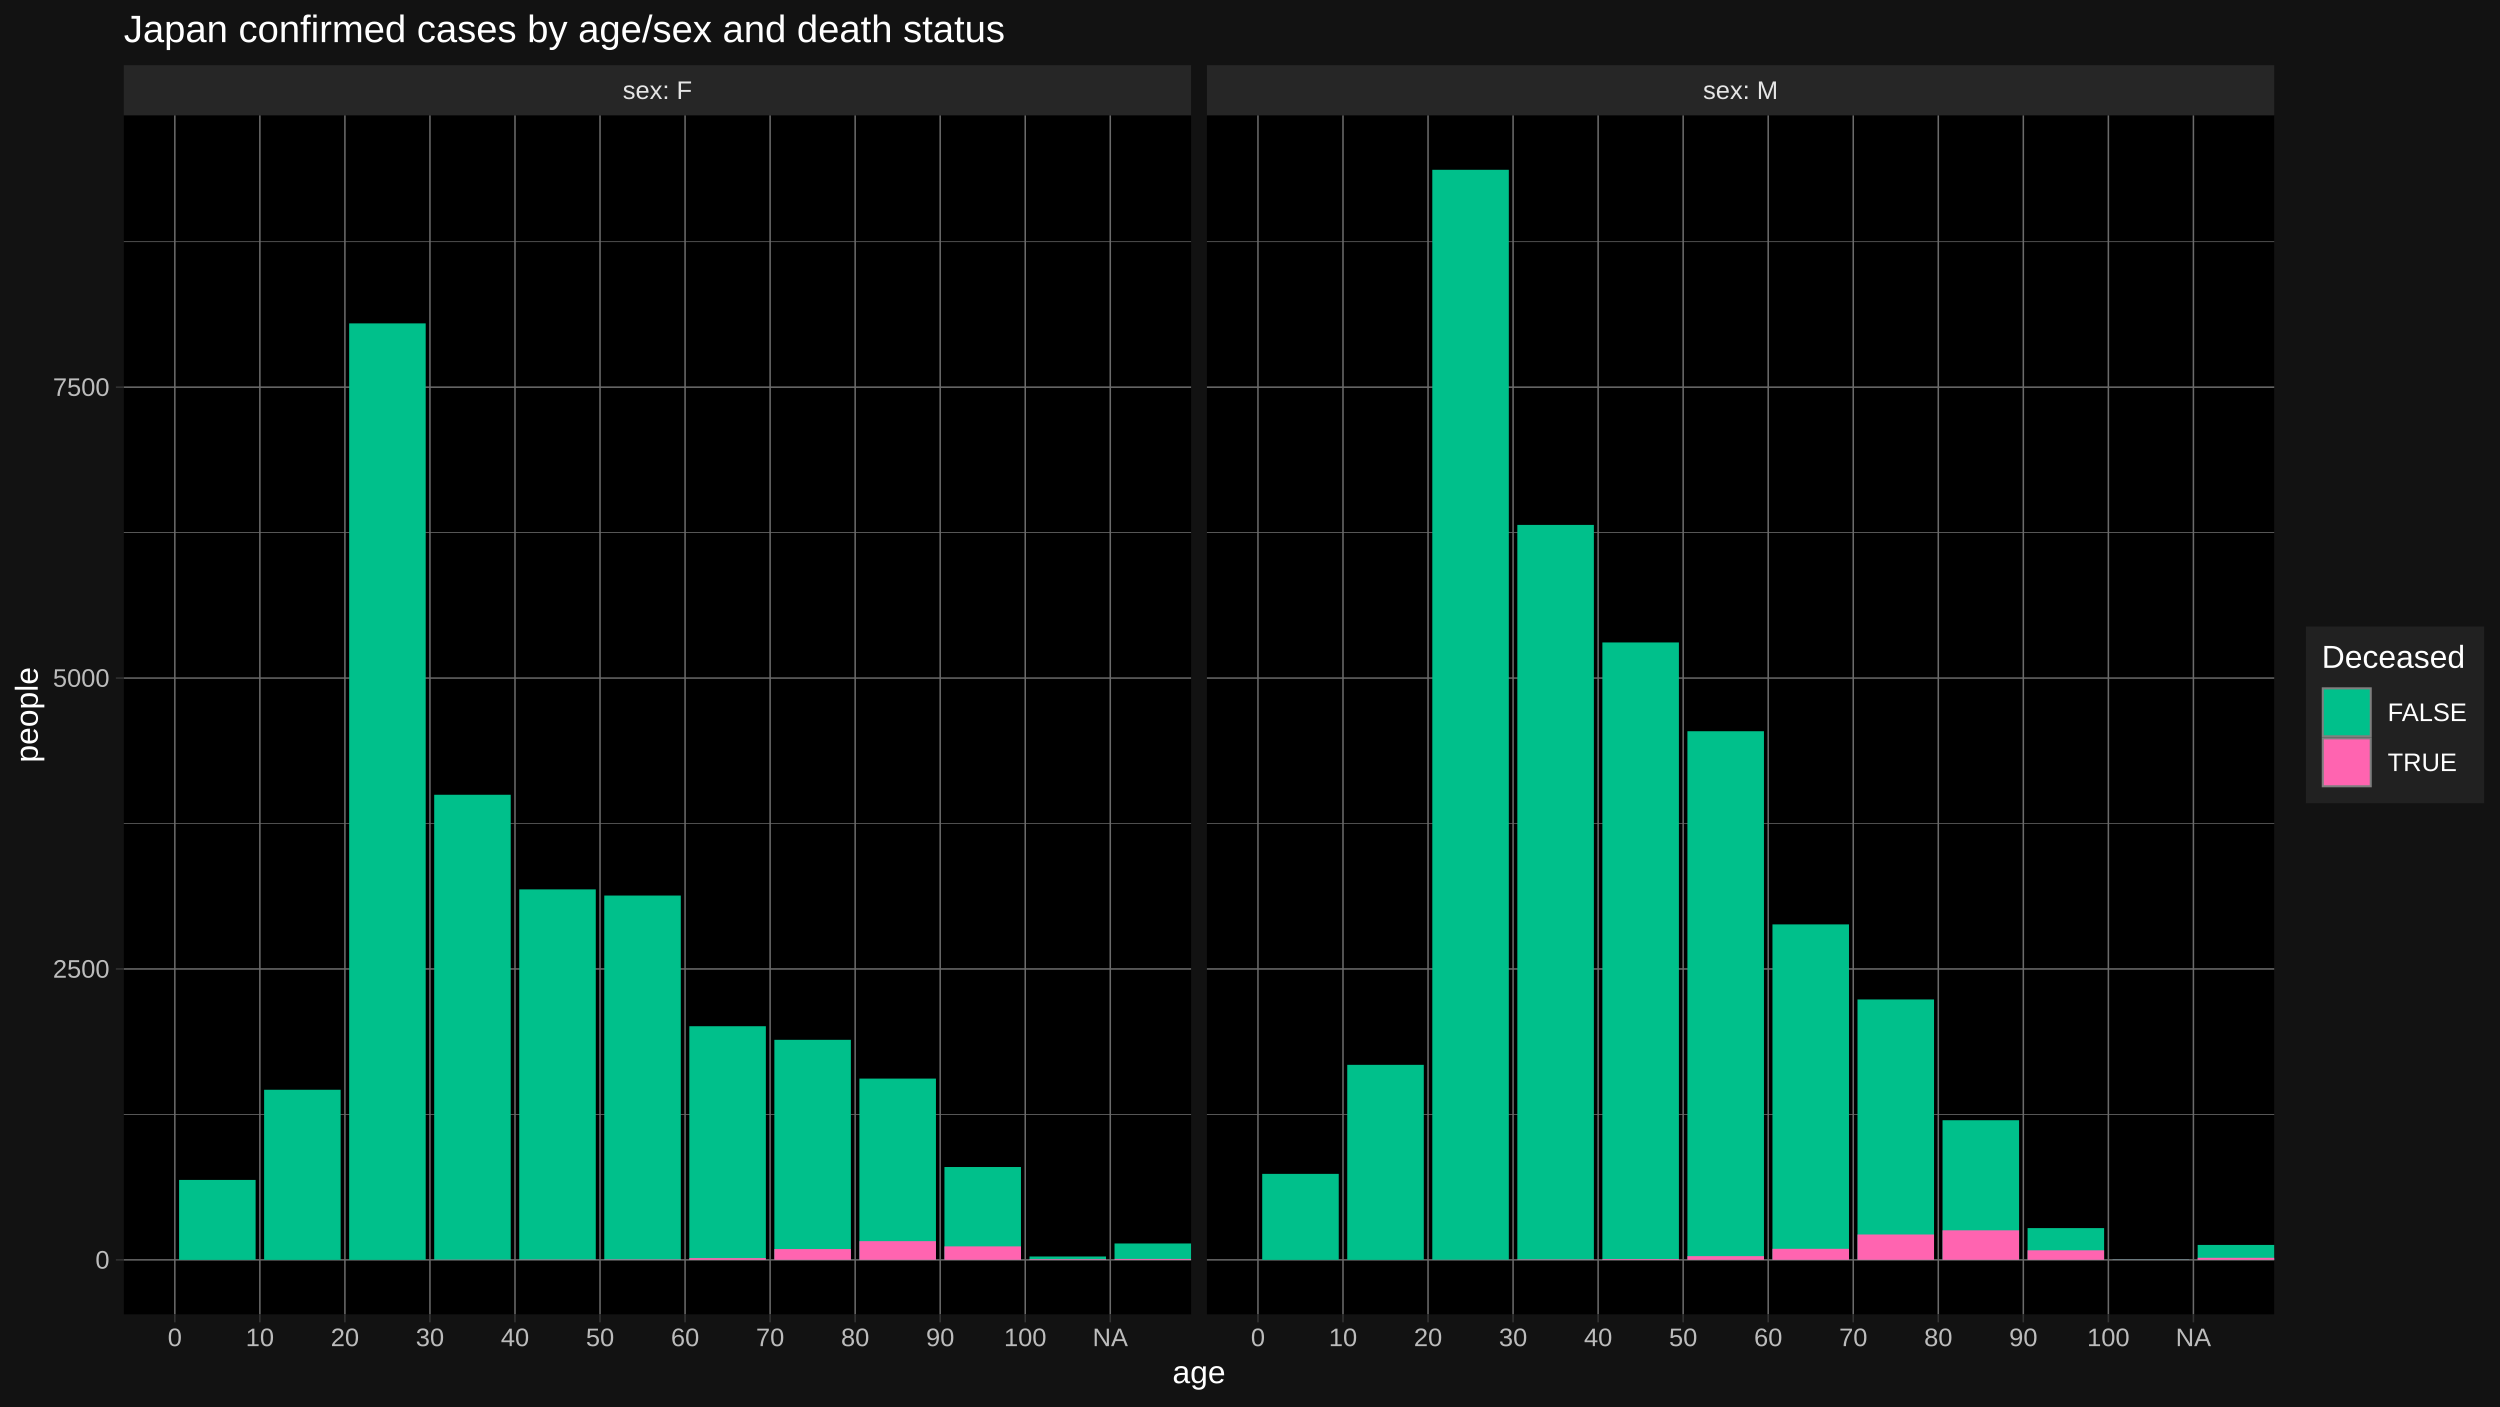
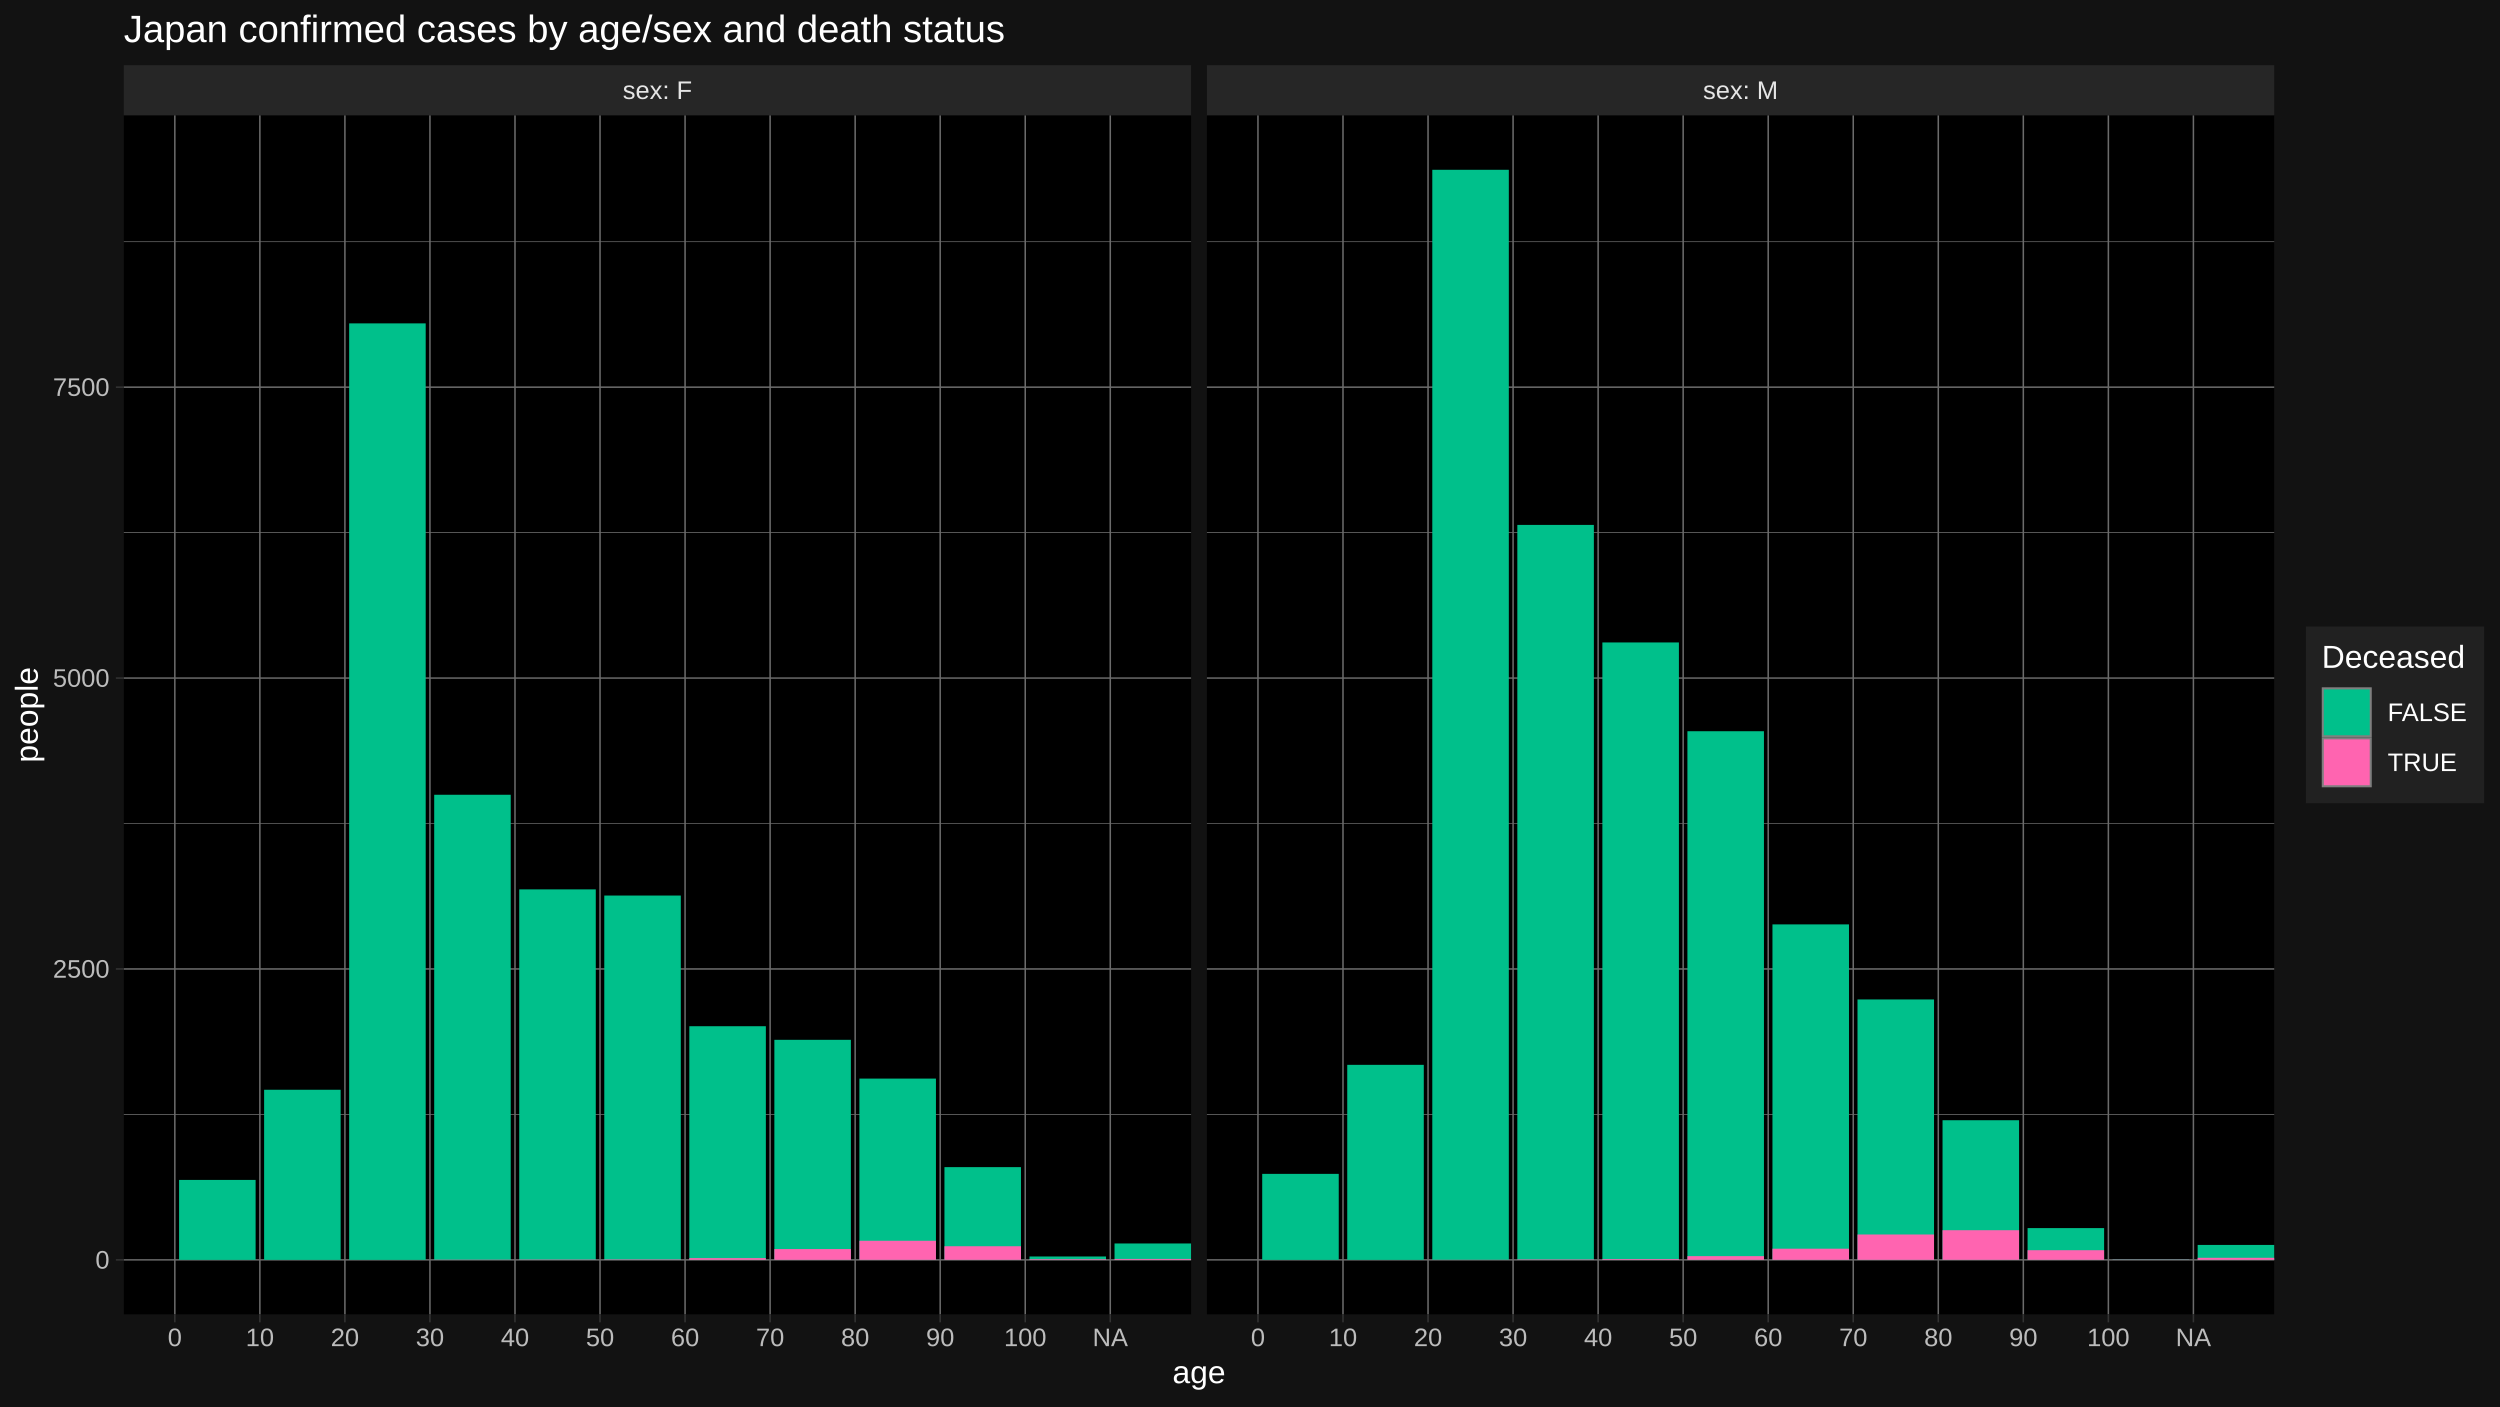
<svg xmlns="http://www.w3.org/2000/svg" viewBox="0 0 864.00 486.00">
  <defs>
    <style type="text/css">
    line, polyline, polygon, path, rect, circle {
      fill: none;
      stroke: #000000;
      stroke-linecap: round;
      stroke-linejoin: round;
      stroke-miterlimit: 10.00;
    }
  </style>
  </defs>
  <rect width="100%" height="100%" style="stroke: none; fill: #FFFFFF;" />
  <rect x="0.00" y="-0" width="864.00" height="486.00" style="stroke-width: 1.07; stroke: #121212; fill: #121212;" />
  <defs>
    <clipPath id="cpNDIuNzl8NDExLjY0fDQ1NC4yNXwzOS44NA==">
      <rect x="42.79" y="39.84" width="368.85" height="414.40" />
    </clipPath>
  </defs>
  <rect x="42.79" y="39.84" width="368.85" height="414.40" style="stroke-width: 1.07; stroke: none; fill: #000000;" clip-path="url(#cpNDIuNzl8NDExLjY0fDQ1NC4yNXwzOS44NA==)" />
  <polyline points="42.79,385.14 411.64,385.14 " style="stroke-width: 0.27; stroke: #6B6B6B; stroke-linecap: butt;" clip-path="url(#cpNDIuNzl8NDExLjY0fDQ1NC4yNXwzOS44NA==)" />
  <polyline points="42.79,284.60 411.64,284.60 " style="stroke-width: 0.27; stroke: #6B6B6B; stroke-linecap: butt;" clip-path="url(#cpNDIuNzl8NDExLjY0fDQ1NC4yNXwzOS44NA==)" />
  <polyline points="42.79,184.07 411.64,184.07 " style="stroke-width: 0.27; stroke: #6B6B6B; stroke-linecap: butt;" clip-path="url(#cpNDIuNzl8NDExLjY0fDQ1NC4yNXwzOS44NA==)" />
  <polyline points="42.79,83.53 411.64,83.53 " style="stroke-width: 0.27; stroke: #6B6B6B; stroke-linecap: butt;" clip-path="url(#cpNDIuNzl8NDExLjY0fDQ1NC4yNXwzOS44NA==)" />
  <polyline points="42.79,435.41 411.64,435.41 " style="stroke-width: 0.53; stroke: #6B6B6B; stroke-linecap: butt;" clip-path="url(#cpNDIuNzl8NDExLjY0fDQ1NC4yNXwzOS44NA==)" />
  <polyline points="42.79,334.87 411.64,334.87 " style="stroke-width: 0.53; stroke: #6B6B6B; stroke-linecap: butt;" clip-path="url(#cpNDIuNzl8NDExLjY0fDQ1NC4yNXwzOS44NA==)" />
  <polyline points="42.79,234.34 411.64,234.34 " style="stroke-width: 0.53; stroke: #6B6B6B; stroke-linecap: butt;" clip-path="url(#cpNDIuNzl8NDExLjY0fDQ1NC4yNXwzOS44NA==)" />
  <polyline points="42.79,133.80 411.64,133.80 " style="stroke-width: 0.53; stroke: #6B6B6B; stroke-linecap: butt;" clip-path="url(#cpNDIuNzl8NDExLjY0fDQ1NC4yNXwzOS44NA==)" />
  <polyline points="60.42,454.25 60.42,39.84 " style="stroke-width: 0.53; stroke: #6B6B6B; stroke-linecap: butt;" clip-path="url(#cpNDIuNzl8NDExLjY0fDQ1NC4yNXwzOS44NA==)" />
  <polyline points="89.81,454.25 89.81,39.84 " style="stroke-width: 0.53; stroke: #6B6B6B; stroke-linecap: butt;" clip-path="url(#cpNDIuNzl8NDExLjY0fDQ1NC4yNXwzOS44NA==)" />
  <polyline points="119.20,454.25 119.20,39.84 " style="stroke-width: 0.53; stroke: #6B6B6B; stroke-linecap: butt;" clip-path="url(#cpNDIuNzl8NDExLjY0fDQ1NC4yNXwzOS44NA==)" />
  <polyline points="148.59,454.25 148.59,39.84 " style="stroke-width: 0.53; stroke: #6B6B6B; stroke-linecap: butt;" clip-path="url(#cpNDIuNzl8NDExLjY0fDQ1NC4yNXwzOS44NA==)" />
  <polyline points="177.98,454.25 177.98,39.84 " style="stroke-width: 0.53; stroke: #6B6B6B; stroke-linecap: butt;" clip-path="url(#cpNDIuNzl8NDExLjY0fDQ1NC4yNXwzOS44NA==)" />
  <polyline points="207.37,454.25 207.37,39.84 " style="stroke-width: 0.53; stroke: #6B6B6B; stroke-linecap: butt;" clip-path="url(#cpNDIuNzl8NDExLjY0fDQ1NC4yNXwzOS44NA==)" />
  <polyline points="236.76,454.25 236.76,39.84 " style="stroke-width: 0.53; stroke: #6B6B6B; stroke-linecap: butt;" clip-path="url(#cpNDIuNzl8NDExLjY0fDQ1NC4yNXwzOS44NA==)" />
  <polyline points="266.15,454.25 266.15,39.84 " style="stroke-width: 0.53; stroke: #6B6B6B; stroke-linecap: butt;" clip-path="url(#cpNDIuNzl8NDExLjY0fDQ1NC4yNXwzOS44NA==)" />
  <polyline points="295.54,454.25 295.54,39.84 " style="stroke-width: 0.53; stroke: #6B6B6B; stroke-linecap: butt;" clip-path="url(#cpNDIuNzl8NDExLjY0fDQ1NC4yNXwzOS44NA==)" />
  <polyline points="324.93,454.25 324.93,39.84 " style="stroke-width: 0.53; stroke: #6B6B6B; stroke-linecap: butt;" clip-path="url(#cpNDIuNzl8NDExLjY0fDQ1NC4yNXwzOS44NA==)" />
  <polyline points="354.32,454.25 354.32,39.84 " style="stroke-width: 0.53; stroke: #6B6B6B; stroke-linecap: butt;" clip-path="url(#cpNDIuNzl8NDExLjY0fDQ1NC4yNXwzOS44NA==)" />
  <polyline points="383.71,454.25 383.71,39.84 " style="stroke-width: 0.53; stroke: #6B6B6B; stroke-linecap: butt;" clip-path="url(#cpNDIuNzl8NDExLjY0fDQ1NC4yNXwzOS44NA==)" />
  <rect x="61.89" y="407.78" width="26.45" height="27.63" style="stroke-width: 1.07; stroke: none; stroke-linecap: butt; fill: #00C08B;" clip-path="url(#cpNDIuNzl8NDExLjY0fDQ1NC4yNXwzOS44NA==)" />
  <rect x="91.28" y="376.62" width="26.45" height="58.79" style="stroke-width: 1.07; stroke: none; stroke-linecap: butt; fill: #00C08B;" clip-path="url(#cpNDIuNzl8NDExLjY0fDQ1NC4yNXwzOS44NA==)" />
  <rect x="120.67" y="111.76" width="26.45" height="323.65" style="stroke-width: 1.07; stroke: none; stroke-linecap: butt; fill: #00C08B;" clip-path="url(#cpNDIuNzl8NDExLjY0fDQ1NC4yNXwzOS44NA==)" />
  <rect x="150.06" y="274.67" width="26.45" height="160.74" style="stroke-width: 1.07; stroke: none; stroke-linecap: butt; fill: #00C08B;" clip-path="url(#cpNDIuNzl8NDExLjY0fDQ1NC4yNXwzOS44NA==)" />
  <rect x="150.06" y="435.33" width="26.45" height="0.080" style="stroke-width: 1.07; stroke: none; stroke-linecap: butt; fill: #FF64B0;" clip-path="url(#cpNDIuNzl8NDExLjY0fDQ1NC4yNXwzOS44NA==)" />
  <rect x="179.45" y="307.37" width="26.45" height="128.04" style="stroke-width: 1.07; stroke: none; stroke-linecap: butt; fill: #00C08B;" clip-path="url(#cpNDIuNzl8NDExLjY0fDQ1NC4yNXwzOS44NA==)" />
  <rect x="179.45" y="435.29" width="26.45" height="0.12" style="stroke-width: 1.07; stroke: none; stroke-linecap: butt; fill: #FF64B0;" clip-path="url(#cpNDIuNzl8NDExLjY0fDQ1NC4yNXwzOS44NA==)" />
  <rect x="208.84" y="309.50" width="26.45" height="125.91" style="stroke-width: 1.07; stroke: none; stroke-linecap: butt; fill: #00C08B;" clip-path="url(#cpNDIuNzl8NDExLjY0fDQ1NC4yNXwzOS44NA==)" />
  <rect x="208.84" y="435.25" width="26.45" height="0.16" style="stroke-width: 1.07; stroke: none; stroke-linecap: butt; fill: #FF64B0;" clip-path="url(#cpNDIuNzl8NDExLjY0fDQ1NC4yNXwzOS44NA==)" />
  <rect x="238.23" y="354.66" width="26.45" height="80.75" style="stroke-width: 1.07; stroke: none; stroke-linecap: butt; fill: #00C08B;" clip-path="url(#cpNDIuNzl8NDExLjY0fDQ1NC4yNXwzOS44NA==)" />
  <rect x="238.23" y="434.81" width="26.45" height="0.60" style="stroke-width: 1.07; stroke: none; stroke-linecap: butt; fill: #FF64B0;" clip-path="url(#cpNDIuNzl8NDExLjY0fDQ1NC4yNXwzOS44NA==)" />
  <rect x="267.62" y="359.36" width="26.45" height="76.05" style="stroke-width: 1.07; stroke: none; stroke-linecap: butt; fill: #00C08B;" clip-path="url(#cpNDIuNzl8NDExLjY0fDQ1NC4yNXwzOS44NA==)" />
  <rect x="267.62" y="431.67" width="26.45" height="3.74" style="stroke-width: 1.07; stroke: none; stroke-linecap: butt; fill: #FF64B0;" clip-path="url(#cpNDIuNzl8NDExLjY0fDQ1NC4yNXwzOS44NA==)" />
  <rect x="297.01" y="372.76" width="26.45" height="62.65" style="stroke-width: 1.07; stroke: none; stroke-linecap: butt; fill: #00C08B;" clip-path="url(#cpNDIuNzl8NDExLjY0fDQ1NC4yNXwzOS44NA==)" />
-   <rect x="297.01" y="428.94" width="26.45" height="6.47" style="stroke-width: 1.07; stroke: none; stroke-linecap: butt; fill: #FF64B0;" clip-path="url(#cpNDIuNzl8NDExLjY0fDQ1NC4yNXwzOS44NA==)" />
-   <rect x="326.40" y="403.32" width="26.45" height="32.09" style="stroke-width: 1.07; stroke: none; stroke-linecap: butt; fill: #00C08B;" clip-path="url(#cpNDIuNzl8NDExLjY0fDQ1NC4yNXwzOS44NA==)" />
-   <rect x="326.40" y="430.75" width="26.45" height="4.66" style="stroke-width: 1.07; stroke: none; stroke-linecap: butt; fill: #FF64B0;" clip-path="url(#cpNDIuNzl8NDExLjY0fDQ1NC4yNXwzOS44NA==)" />
+   <rect x="297.01" y="428.81" width="26.45" height="6.60" style="stroke-width: 1.07; stroke: none; stroke-linecap: butt; fill: #FF64B0;" clip-path="url(#cpNDIuNzl8NDExLjY0fDQ1NC4yNXwzOS44NA==)" />
+   <rect x="326.40" y="403.36" width="26.45" height="32.05" style="stroke-width: 1.07; stroke: none; stroke-linecap: butt; fill: #00C08B;" clip-path="url(#cpNDIuNzl8NDExLjY0fDQ1NC4yNXwzOS44NA==)" />
+   <rect x="326.40" y="430.70" width="26.45" height="4.71" style="stroke-width: 1.07; stroke: none; stroke-linecap: butt; fill: #FF64B0;" clip-path="url(#cpNDIuNzl8NDExLjY0fDQ1NC4yNXwzOS44NA==)" />
  <rect x="355.79" y="434.24" width="26.45" height="1.17" style="stroke-width: 1.07; stroke: none; stroke-linecap: butt; fill: #00C08B;" clip-path="url(#cpNDIuNzl8NDExLjY0fDQ1NC4yNXwzOS44NA==)" />
  <rect x="355.79" y="435.17" width="26.45" height="0.24" style="stroke-width: 1.07; stroke: none; stroke-linecap: butt; fill: #FF64B0;" clip-path="url(#cpNDIuNzl8NDExLjY0fDQ1NC4yNXwzOS44NA==)" />
  <rect x="385.18" y="429.74" width="26.45" height="5.67" style="stroke-width: 1.07; stroke: none; stroke-linecap: butt; fill: #00C08B;" clip-path="url(#cpNDIuNzl8NDExLjY0fDQ1NC4yNXwzOS44NA==)" />
  <rect x="385.18" y="435.09" width="26.45" height="0.32" style="stroke-width: 1.07; stroke: none; stroke-linecap: butt; fill: #FF64B0;" clip-path="url(#cpNDIuNzl8NDExLjY0fDQ1NC4yNXwzOS44NA==)" />
  <defs>
    <clipPath id="cpMC4wMHw4NjQuMDB8NDg2LjAwfDAuMDA=">
      <rect x="0.00" y="0.00" width="864.00" height="486.00" />
    </clipPath>
  </defs>
  <defs>
    <clipPath id="cpNDE3LjExfDc4NS45N3w0NTQuMjV8MzkuODQ=">
      <rect x="417.11" y="39.84" width="368.85" height="414.40" />
    </clipPath>
  </defs>
  <rect x="417.11" y="39.84" width="368.85" height="414.40" style="stroke-width: 1.07; stroke: none; fill: #000000;" clip-path="url(#cpNDE3LjExfDc4NS45N3w0NTQuMjV8MzkuODQ=)" />
  <polyline points="417.11,385.14 785.97,385.14 " style="stroke-width: 0.27; stroke: #6B6B6B; stroke-linecap: butt;" clip-path="url(#cpNDE3LjExfDc4NS45N3w0NTQuMjV8MzkuODQ=)" />
  <polyline points="417.11,284.60 785.97,284.60 " style="stroke-width: 0.27; stroke: #6B6B6B; stroke-linecap: butt;" clip-path="url(#cpNDE3LjExfDc4NS45N3w0NTQuMjV8MzkuODQ=)" />
  <polyline points="417.11,184.07 785.97,184.07 " style="stroke-width: 0.27; stroke: #6B6B6B; stroke-linecap: butt;" clip-path="url(#cpNDE3LjExfDc4NS45N3w0NTQuMjV8MzkuODQ=)" />
  <polyline points="417.11,83.53 785.97,83.53 " style="stroke-width: 0.27; stroke: #6B6B6B; stroke-linecap: butt;" clip-path="url(#cpNDE3LjExfDc4NS45N3w0NTQuMjV8MzkuODQ=)" />
  <polyline points="417.11,435.41 785.97,435.41 " style="stroke-width: 0.53; stroke: #6B6B6B; stroke-linecap: butt;" clip-path="url(#cpNDE3LjExfDc4NS45N3w0NTQuMjV8MzkuODQ=)" />
  <polyline points="417.11,334.87 785.97,334.87 " style="stroke-width: 0.53; stroke: #6B6B6B; stroke-linecap: butt;" clip-path="url(#cpNDE3LjExfDc4NS45N3w0NTQuMjV8MzkuODQ=)" />
  <polyline points="417.11,234.34 785.97,234.34 " style="stroke-width: 0.53; stroke: #6B6B6B; stroke-linecap: butt;" clip-path="url(#cpNDE3LjExfDc4NS45N3w0NTQuMjV8MzkuODQ=)" />
  <polyline points="417.11,133.80 785.97,133.80 " style="stroke-width: 0.53; stroke: #6B6B6B; stroke-linecap: butt;" clip-path="url(#cpNDE3LjExfDc4NS45N3w0NTQuMjV8MzkuODQ=)" />
  <polyline points="434.75,454.25 434.75,39.84 " style="stroke-width: 0.53; stroke: #6B6B6B; stroke-linecap: butt;" clip-path="url(#cpNDE3LjExfDc4NS45N3w0NTQuMjV8MzkuODQ=)" />
  <polyline points="464.14,454.25 464.14,39.84 " style="stroke-width: 0.53; stroke: #6B6B6B; stroke-linecap: butt;" clip-path="url(#cpNDE3LjExfDc4NS45N3w0NTQuMjV8MzkuODQ=)" />
  <polyline points="493.53,454.25 493.53,39.84 " style="stroke-width: 0.53; stroke: #6B6B6B; stroke-linecap: butt;" clip-path="url(#cpNDE3LjExfDc4NS45N3w0NTQuMjV8MzkuODQ=)" />
  <polyline points="522.92,454.25 522.92,39.84 " style="stroke-width: 0.53; stroke: #6B6B6B; stroke-linecap: butt;" clip-path="url(#cpNDE3LjExfDc4NS45N3w0NTQuMjV8MzkuODQ=)" />
  <polyline points="552.31,454.25 552.31,39.84 " style="stroke-width: 0.53; stroke: #6B6B6B; stroke-linecap: butt;" clip-path="url(#cpNDE3LjExfDc4NS45N3w0NTQuMjV8MzkuODQ=)" />
  <polyline points="581.70,454.25 581.70,39.84 " style="stroke-width: 0.53; stroke: #6B6B6B; stroke-linecap: butt;" clip-path="url(#cpNDE3LjExfDc4NS45N3w0NTQuMjV8MzkuODQ=)" />
  <polyline points="611.09,454.25 611.09,39.84 " style="stroke-width: 0.53; stroke: #6B6B6B; stroke-linecap: butt;" clip-path="url(#cpNDE3LjExfDc4NS45N3w0NTQuMjV8MzkuODQ=)" />
  <polyline points="640.48,454.25 640.48,39.84 " style="stroke-width: 0.53; stroke: #6B6B6B; stroke-linecap: butt;" clip-path="url(#cpNDE3LjExfDc4NS45N3w0NTQuMjV8MzkuODQ=)" />
  <polyline points="669.87,454.25 669.87,39.84 " style="stroke-width: 0.53; stroke: #6B6B6B; stroke-linecap: butt;" clip-path="url(#cpNDE3LjExfDc4NS45N3w0NTQuMjV8MzkuODQ=)" />
  <polyline points="699.26,454.25 699.26,39.84 " style="stroke-width: 0.53; stroke: #6B6B6B; stroke-linecap: butt;" clip-path="url(#cpNDE3LjExfDc4NS45N3w0NTQuMjV8MzkuODQ=)" />
  <polyline points="728.65,454.25 728.65,39.84 " style="stroke-width: 0.53; stroke: #6B6B6B; stroke-linecap: butt;" clip-path="url(#cpNDE3LjExfDc4NS45N3w0NTQuMjV8MzkuODQ=)" />
  <polyline points="758.04,454.25 758.04,39.84 " style="stroke-width: 0.53; stroke: #6B6B6B; stroke-linecap: butt;" clip-path="url(#cpNDE3LjExfDc4NS45N3w0NTQuMjV8MzkuODQ=)" />
  <rect x="436.22" y="405.69" width="26.45" height="29.72" style="stroke-width: 1.07; stroke: none; stroke-linecap: butt; fill: #00C08B;" clip-path="url(#cpNDE3LjExfDc4NS45N3w0NTQuMjV8MzkuODQ=)" />
  <rect x="465.61" y="368.01" width="26.45" height="67.40" style="stroke-width: 1.07; stroke: none; stroke-linecap: butt; fill: #00C08B;" clip-path="url(#cpNDE3LjExfDc4NS45N3w0NTQuMjV8MzkuODQ=)" />
  <rect x="495.00" y="58.68" width="26.45" height="376.73" style="stroke-width: 1.07; stroke: none; stroke-linecap: butt; fill: #00C08B;" clip-path="url(#cpNDE3LjExfDc4NS45N3w0NTQuMjV8MzkuODQ=)" />
  <rect x="495.00" y="435.37" width="26.45" height="0.040" style="stroke-width: 1.07; stroke: none; stroke-linecap: butt; fill: #FF64B0;" clip-path="url(#cpNDE3LjExfDc4NS45N3w0NTQuMjV8MzkuODQ=)" />
  <rect x="524.39" y="181.41" width="26.45" height="254.00" style="stroke-width: 1.07; stroke: none; stroke-linecap: butt; fill: #00C08B;" clip-path="url(#cpNDE3LjExfDc4NS45N3w0NTQuMjV8MzkuODQ=)" />
  <rect x="524.39" y="435.25" width="26.45" height="0.16" style="stroke-width: 1.07; stroke: none; stroke-linecap: butt; fill: #FF64B0;" clip-path="url(#cpNDE3LjExfDc4NS45N3w0NTQuMjV8MzkuODQ=)" />
  <rect x="553.78" y="222.03" width="26.45" height="213.38" style="stroke-width: 1.07; stroke: none; stroke-linecap: butt; fill: #00C08B;" clip-path="url(#cpNDE3LjExfDc4NS45N3w0NTQuMjV8MzkuODQ=)" />
  <rect x="553.78" y="435.13" width="26.45" height="0.28" style="stroke-width: 1.07; stroke: none; stroke-linecap: butt; fill: #FF64B0;" clip-path="url(#cpNDE3LjExfDc4NS45N3w0NTQuMjV8MzkuODQ=)" />
  <rect x="583.17" y="252.71" width="26.45" height="182.70" style="stroke-width: 1.07; stroke: none; stroke-linecap: butt; fill: #00C08B;" clip-path="url(#cpNDE3LjExfDc4NS45N3w0NTQuMjV8MzkuODQ=)" />
  <rect x="583.17" y="434.12" width="26.45" height="1.29" style="stroke-width: 1.07; stroke: none; stroke-linecap: butt; fill: #FF64B0;" clip-path="url(#cpNDE3LjExfDc4NS45N3w0NTQuMjV8MzkuODQ=)" />
  <rect x="612.56" y="319.47" width="26.45" height="115.94" style="stroke-width: 1.07; stroke: none; stroke-linecap: butt; fill: #00C08B;" clip-path="url(#cpNDE3LjExfDc4NS45N3w0NTQuMjV8MzkuODQ=)" />
-   <rect x="612.56" y="431.59" width="26.45" height="3.82" style="stroke-width: 1.07; stroke: none; stroke-linecap: butt; fill: #FF64B0;" clip-path="url(#cpNDE3LjExfDc4NS45N3w0NTQuMjV8MzkuODQ=)" />
+   <rect x="612.56" y="431.55" width="26.45" height="3.86" style="stroke-width: 1.07; stroke: none; stroke-linecap: butt; fill: #FF64B0;" clip-path="url(#cpNDE3LjExfDc4NS45N3w0NTQuMjV8MzkuODQ=)" />
  <rect x="641.95" y="345.41" width="26.45" height="90.00" style="stroke-width: 1.07; stroke: none; stroke-linecap: butt; fill: #00C08B;" clip-path="url(#cpNDE3LjExfDc4NS45N3w0NTQuMjV8MzkuODQ=)" />
  <rect x="641.95" y="426.64" width="26.45" height="8.77" style="stroke-width: 1.07; stroke: none; stroke-linecap: butt; fill: #FF64B0;" clip-path="url(#cpNDE3LjExfDc4NS45N3w0NTQuMjV8MzkuODQ=)" />
  <rect x="671.34" y="387.15" width="26.45" height="48.26" style="stroke-width: 1.07; stroke: none; stroke-linecap: butt; fill: #00C08B;" clip-path="url(#cpNDE3LjExfDc4NS45N3w0NTQuMjV8MzkuODQ=)" />
-   <rect x="671.34" y="425.20" width="26.45" height="10.21" style="stroke-width: 1.07; stroke: none; stroke-linecap: butt; fill: #FF64B0;" clip-path="url(#cpNDE3LjExfDc4NS45N3w0NTQuMjV8MzkuODQ=)" />
+   <rect x="671.34" y="425.16" width="26.45" height="10.25" style="stroke-width: 1.07; stroke: none; stroke-linecap: butt; fill: #FF64B0;" clip-path="url(#cpNDE3LjExfDc4NS45N3w0NTQuMjV8MzkuODQ=)" />
  <rect x="700.73" y="424.43" width="26.45" height="10.98" style="stroke-width: 1.07; stroke: none; stroke-linecap: butt; fill: #00C08B;" clip-path="url(#cpNDE3LjExfDc4NS45N3w0NTQuMjV8MzkuODQ=)" />
-   <rect x="700.73" y="432.11" width="26.45" height="3.30" style="stroke-width: 1.07; stroke: none; stroke-linecap: butt; fill: #FF64B0;" clip-path="url(#cpNDE3LjExfDc4NS45N3w0NTQuMjV8MzkuODQ=)" />
+   <rect x="700.73" y="432.07" width="26.45" height="3.34" style="stroke-width: 1.07; stroke: none; stroke-linecap: butt; fill: #FF64B0;" clip-path="url(#cpNDE3LjExfDc4NS45N3w0NTQuMjV8MzkuODQ=)" />
  <rect x="730.12" y="435.29" width="26.45" height="0.12" style="stroke-width: 1.07; stroke: none; stroke-linecap: butt; fill: #00C08B;" clip-path="url(#cpNDE3LjExfDc4NS45N3w0NTQuMjV8MzkuODQ=)" />
  <rect x="730.12" y="435.33" width="26.45" height="0.080" style="stroke-width: 1.07; stroke: none; stroke-linecap: butt; fill: #FF64B0;" clip-path="url(#cpNDE3LjExfDc4NS45N3w0NTQuMjV8MzkuODQ=)" />
  <rect x="759.51" y="430.26" width="26.45" height="5.15" style="stroke-width: 1.07; stroke: none; stroke-linecap: butt; fill: #00C08B;" clip-path="url(#cpNDE3LjExfDc4NS45N3w0NTQuMjV8MzkuODQ=)" />
  <rect x="759.51" y="434.69" width="26.45" height="0.72" style="stroke-width: 1.07; stroke: none; stroke-linecap: butt; fill: #FF64B0;" clip-path="url(#cpNDE3LjExfDc4NS45N3w0NTQuMjV8MzkuODQ=)" />
  <defs>
    <clipPath id="cpMC4wMHw4NjQuMDB8NDg2LjAwfDAuMDA=">
      <rect x="0.00" y="0.00" width="864.00" height="486.00" />
    </clipPath>
  </defs>
  <defs>
    <clipPath id="cpNDIuNzl8NDExLjY0fDM5Ljg0fDIyLjUz">
      <rect x="42.79" y="22.53" width="368.85" height="17.31" />
    </clipPath>
  </defs>
  <rect x="42.79" y="22.53" width="368.85" height="17.31" style="stroke-width: 1.07; stroke: none; fill: #262626;" clip-path="url(#cpNDIuNzl8NDExLjY0fDM5Ljg0fDIyLjUz)" />
  <g clip-path="url(#cpNDIuNzl8NDExLjY0fDM5Ljg0fDIyLjUz)">
    <text x="215.23" y="34.21" style="font-size: 8.80px; fill: #E5E5E5; font-family: Liberation Sans;" textLength="23.96px" lengthAdjust="spacingAndGlyphs">sex: F</text>
  </g>
  <defs>
    <clipPath id="cpMC4wMHw4NjQuMDB8NDg2LjAwfDAuMDA=">
      <rect x="0.00" y="0.00" width="864.00" height="486.00" />
    </clipPath>
  </defs>
  <defs>
    <clipPath id="cpNDE3LjExfDc4NS45N3wzOS44NHwyMi41Mw==">
      <rect x="417.11" y="22.53" width="368.85" height="17.31" />
    </clipPath>
  </defs>
  <rect x="417.11" y="22.53" width="368.85" height="17.31" style="stroke-width: 1.07; stroke: none; fill: #262626;" clip-path="url(#cpNDE3LjExfDc4NS45N3wzOS44NHwyMi41Mw==)" />
  <g clip-path="url(#cpNDE3LjExfDc4NS45N3wzOS44NHwyMi41Mw==)">
    <text x="588.58" y="34.21" style="font-size: 8.80px; fill: #E5E5E5; font-family: Liberation Sans;" textLength="25.91px" lengthAdjust="spacingAndGlyphs">sex: M</text>
  </g>
  <defs>
    <clipPath id="cpMC4wMHw4NjQuMDB8NDg2LjAwfDAuMDA=">
      <rect x="0.00" y="0.00" width="864.00" height="486.00" />
    </clipPath>
  </defs>
  <polyline points="60.42,456.99 60.42,454.25 " style="stroke-width: 0.53; stroke: #333333; stroke-linecap: butt;" clip-path="url(#cpMC4wMHw4NjQuMDB8NDg2LjAwfDAuMDA=)" />
  <polyline points="89.81,456.99 89.81,454.25 " style="stroke-width: 0.53; stroke: #333333; stroke-linecap: butt;" clip-path="url(#cpMC4wMHw4NjQuMDB8NDg2LjAwfDAuMDA=)" />
  <polyline points="119.20,456.99 119.20,454.25 " style="stroke-width: 0.53; stroke: #333333; stroke-linecap: butt;" clip-path="url(#cpMC4wMHw4NjQuMDB8NDg2LjAwfDAuMDA=)" />
  <polyline points="148.59,456.99 148.59,454.25 " style="stroke-width: 0.53; stroke: #333333; stroke-linecap: butt;" clip-path="url(#cpMC4wMHw4NjQuMDB8NDg2LjAwfDAuMDA=)" />
  <polyline points="177.98,456.99 177.98,454.25 " style="stroke-width: 0.53; stroke: #333333; stroke-linecap: butt;" clip-path="url(#cpMC4wMHw4NjQuMDB8NDg2LjAwfDAuMDA=)" />
  <polyline points="207.37,456.99 207.37,454.25 " style="stroke-width: 0.53; stroke: #333333; stroke-linecap: butt;" clip-path="url(#cpMC4wMHw4NjQuMDB8NDg2LjAwfDAuMDA=)" />
  <polyline points="236.76,456.99 236.76,454.25 " style="stroke-width: 0.53; stroke: #333333; stroke-linecap: butt;" clip-path="url(#cpMC4wMHw4NjQuMDB8NDg2LjAwfDAuMDA=)" />
  <polyline points="266.15,456.99 266.15,454.25 " style="stroke-width: 0.53; stroke: #333333; stroke-linecap: butt;" clip-path="url(#cpMC4wMHw4NjQuMDB8NDg2LjAwfDAuMDA=)" />
  <polyline points="295.54,456.99 295.54,454.25 " style="stroke-width: 0.53; stroke: #333333; stroke-linecap: butt;" clip-path="url(#cpMC4wMHw4NjQuMDB8NDg2LjAwfDAuMDA=)" />
  <polyline points="324.93,456.99 324.93,454.25 " style="stroke-width: 0.53; stroke: #333333; stroke-linecap: butt;" clip-path="url(#cpMC4wMHw4NjQuMDB8NDg2LjAwfDAuMDA=)" />
  <polyline points="354.32,456.99 354.32,454.25 " style="stroke-width: 0.53; stroke: #333333; stroke-linecap: butt;" clip-path="url(#cpMC4wMHw4NjQuMDB8NDg2LjAwfDAuMDA=)" />
  <polyline points="383.71,456.99 383.71,454.25 " style="stroke-width: 0.53; stroke: #333333; stroke-linecap: butt;" clip-path="url(#cpMC4wMHw4NjQuMDB8NDg2LjAwfDAuMDA=)" />
  <g clip-path="url(#cpMC4wMHw4NjQuMDB8NDg2LjAwfDAuMDA=)">
    <text x="57.97" y="465.23" style="font-size: 8.80px; fill: #BCBCBC; font-family: Liberation Sans;" textLength="4.89px" lengthAdjust="spacingAndGlyphs">0</text>
  </g>
  <g clip-path="url(#cpMC4wMHw4NjQuMDB8NDg2LjAwfDAuMDA=)">
    <text x="84.92" y="465.23" style="font-size: 8.80px; fill: #BCBCBC; font-family: Liberation Sans;" textLength="9.79px" lengthAdjust="spacingAndGlyphs">10</text>
  </g>
  <g clip-path="url(#cpMC4wMHw4NjQuMDB8NDg2LjAwfDAuMDA=)">
    <text x="114.31" y="465.23" style="font-size: 8.80px; fill: #BCBCBC; font-family: Liberation Sans;" textLength="9.79px" lengthAdjust="spacingAndGlyphs">20</text>
  </g>
  <g clip-path="url(#cpMC4wMHw4NjQuMDB8NDg2LjAwfDAuMDA=)">
    <text x="143.70" y="465.23" style="font-size: 8.80px; fill: #BCBCBC; font-family: Liberation Sans;" textLength="9.79px" lengthAdjust="spacingAndGlyphs">30</text>
  </g>
  <g clip-path="url(#cpMC4wMHw4NjQuMDB8NDg2LjAwfDAuMDA=)">
    <text x="173.09" y="465.23" style="font-size: 8.80px; fill: #BCBCBC; font-family: Liberation Sans;" textLength="9.79px" lengthAdjust="spacingAndGlyphs">40</text>
  </g>
  <g clip-path="url(#cpMC4wMHw4NjQuMDB8NDg2LjAwfDAuMDA=)">
    <text x="202.48" y="465.23" style="font-size: 8.80px; fill: #BCBCBC; font-family: Liberation Sans;" textLength="9.79px" lengthAdjust="spacingAndGlyphs">50</text>
  </g>
  <g clip-path="url(#cpMC4wMHw4NjQuMDB8NDg2LjAwfDAuMDA=)">
    <text x="231.87" y="465.23" style="font-size: 8.80px; fill: #BCBCBC; font-family: Liberation Sans;" textLength="9.79px" lengthAdjust="spacingAndGlyphs">60</text>
  </g>
  <g clip-path="url(#cpMC4wMHw4NjQuMDB8NDg2LjAwfDAuMDA=)">
    <text x="261.26" y="465.23" style="font-size: 8.80px; fill: #BCBCBC; font-family: Liberation Sans;" textLength="9.79px" lengthAdjust="spacingAndGlyphs">70</text>
  </g>
  <g clip-path="url(#cpMC4wMHw4NjQuMDB8NDg2LjAwfDAuMDA=)">
    <text x="290.65" y="465.23" style="font-size: 8.80px; fill: #BCBCBC; font-family: Liberation Sans;" textLength="9.79px" lengthAdjust="spacingAndGlyphs">80</text>
  </g>
  <g clip-path="url(#cpMC4wMHw4NjQuMDB8NDg2LjAwfDAuMDA=)">
    <text x="320.04" y="465.23" style="font-size: 8.80px; fill: #BCBCBC; font-family: Liberation Sans;" textLength="9.79px" lengthAdjust="spacingAndGlyphs">90</text>
  </g>
  <g clip-path="url(#cpMC4wMHw4NjQuMDB8NDg2LjAwfDAuMDA=)">
    <text x="346.98" y="465.23" style="font-size: 8.80px; fill: #BCBCBC; font-family: Liberation Sans;" textLength="14.68px" lengthAdjust="spacingAndGlyphs">100</text>
  </g>
  <g clip-path="url(#cpMC4wMHw4NjQuMDB8NDg2LjAwfDAuMDA=)">
    <text x="377.60" y="465.23" style="font-size: 8.80px; fill: #BCBCBC; font-family: Liberation Sans;" textLength="12.22px" lengthAdjust="spacingAndGlyphs">NA</text>
  </g>
  <polyline points="434.75,456.99 434.75,454.25 " style="stroke-width: 0.53; stroke: #333333; stroke-linecap: butt;" clip-path="url(#cpMC4wMHw4NjQuMDB8NDg2LjAwfDAuMDA=)" />
  <polyline points="464.14,456.99 464.14,454.25 " style="stroke-width: 0.53; stroke: #333333; stroke-linecap: butt;" clip-path="url(#cpMC4wMHw4NjQuMDB8NDg2LjAwfDAuMDA=)" />
  <polyline points="493.53,456.99 493.53,454.25 " style="stroke-width: 0.53; stroke: #333333; stroke-linecap: butt;" clip-path="url(#cpMC4wMHw4NjQuMDB8NDg2LjAwfDAuMDA=)" />
  <polyline points="522.92,456.99 522.92,454.25 " style="stroke-width: 0.53; stroke: #333333; stroke-linecap: butt;" clip-path="url(#cpMC4wMHw4NjQuMDB8NDg2LjAwfDAuMDA=)" />
  <polyline points="552.31,456.99 552.31,454.25 " style="stroke-width: 0.53; stroke: #333333; stroke-linecap: butt;" clip-path="url(#cpMC4wMHw4NjQuMDB8NDg2LjAwfDAuMDA=)" />
  <polyline points="581.70,456.99 581.70,454.25 " style="stroke-width: 0.53; stroke: #333333; stroke-linecap: butt;" clip-path="url(#cpMC4wMHw4NjQuMDB8NDg2LjAwfDAuMDA=)" />
  <polyline points="611.09,456.99 611.09,454.25 " style="stroke-width: 0.53; stroke: #333333; stroke-linecap: butt;" clip-path="url(#cpMC4wMHw4NjQuMDB8NDg2LjAwfDAuMDA=)" />
  <polyline points="640.48,456.99 640.48,454.25 " style="stroke-width: 0.53; stroke: #333333; stroke-linecap: butt;" clip-path="url(#cpMC4wMHw4NjQuMDB8NDg2LjAwfDAuMDA=)" />
  <polyline points="669.87,456.99 669.87,454.25 " style="stroke-width: 0.53; stroke: #333333; stroke-linecap: butt;" clip-path="url(#cpMC4wMHw4NjQuMDB8NDg2LjAwfDAuMDA=)" />
  <polyline points="699.26,456.99 699.26,454.25 " style="stroke-width: 0.53; stroke: #333333; stroke-linecap: butt;" clip-path="url(#cpMC4wMHw4NjQuMDB8NDg2LjAwfDAuMDA=)" />
  <polyline points="728.65,456.99 728.65,454.25 " style="stroke-width: 0.53; stroke: #333333; stroke-linecap: butt;" clip-path="url(#cpMC4wMHw4NjQuMDB8NDg2LjAwfDAuMDA=)" />
  <polyline points="758.04,456.99 758.04,454.25 " style="stroke-width: 0.53; stroke: #333333; stroke-linecap: butt;" clip-path="url(#cpMC4wMHw4NjQuMDB8NDg2LjAwfDAuMDA=)" />
  <g clip-path="url(#cpMC4wMHw4NjQuMDB8NDg2LjAwfDAuMDA=)">
    <text x="432.30" y="465.23" style="font-size: 8.80px; fill: #BCBCBC; font-family: Liberation Sans;" textLength="4.89px" lengthAdjust="spacingAndGlyphs">0</text>
  </g>
  <g clip-path="url(#cpMC4wMHw4NjQuMDB8NDg2LjAwfDAuMDA=)">
    <text x="459.25" y="465.23" style="font-size: 8.80px; fill: #BCBCBC; font-family: Liberation Sans;" textLength="9.79px" lengthAdjust="spacingAndGlyphs">10</text>
  </g>
  <g clip-path="url(#cpMC4wMHw4NjQuMDB8NDg2LjAwfDAuMDA=)">
    <text x="488.64" y="465.23" style="font-size: 8.80px; fill: #BCBCBC; font-family: Liberation Sans;" textLength="9.79px" lengthAdjust="spacingAndGlyphs">20</text>
  </g>
  <g clip-path="url(#cpMC4wMHw4NjQuMDB8NDg2LjAwfDAuMDA=)">
    <text x="518.03" y="465.23" style="font-size: 8.80px; fill: #BCBCBC; font-family: Liberation Sans;" textLength="9.79px" lengthAdjust="spacingAndGlyphs">30</text>
  </g>
  <g clip-path="url(#cpMC4wMHw4NjQuMDB8NDg2LjAwfDAuMDA=)">
    <text x="547.42" y="465.23" style="font-size: 8.80px; fill: #BCBCBC; font-family: Liberation Sans;" textLength="9.79px" lengthAdjust="spacingAndGlyphs">40</text>
  </g>
  <g clip-path="url(#cpMC4wMHw4NjQuMDB8NDg2LjAwfDAuMDA=)">
    <text x="576.81" y="465.23" style="font-size: 8.80px; fill: #BCBCBC; font-family: Liberation Sans;" textLength="9.79px" lengthAdjust="spacingAndGlyphs">50</text>
  </g>
  <g clip-path="url(#cpMC4wMHw4NjQuMDB8NDg2LjAwfDAuMDA=)">
    <text x="606.20" y="465.23" style="font-size: 8.80px; fill: #BCBCBC; font-family: Liberation Sans;" textLength="9.79px" lengthAdjust="spacingAndGlyphs">60</text>
  </g>
  <g clip-path="url(#cpMC4wMHw4NjQuMDB8NDg2LjAwfDAuMDA=)">
    <text x="635.59" y="465.23" style="font-size: 8.80px; fill: #BCBCBC; font-family: Liberation Sans;" textLength="9.79px" lengthAdjust="spacingAndGlyphs">70</text>
  </g>
  <g clip-path="url(#cpMC4wMHw4NjQuMDB8NDg2LjAwfDAuMDA=)">
    <text x="664.98" y="465.23" style="font-size: 8.80px; fill: #BCBCBC; font-family: Liberation Sans;" textLength="9.79px" lengthAdjust="spacingAndGlyphs">80</text>
  </g>
  <g clip-path="url(#cpMC4wMHw4NjQuMDB8NDg2LjAwfDAuMDA=)">
    <text x="694.37" y="465.23" style="font-size: 8.80px; fill: #BCBCBC; font-family: Liberation Sans;" textLength="9.79px" lengthAdjust="spacingAndGlyphs">90</text>
  </g>
  <g clip-path="url(#cpMC4wMHw4NjQuMDB8NDg2LjAwfDAuMDA=)">
    <text x="721.31" y="465.23" style="font-size: 8.80px; fill: #BCBCBC; font-family: Liberation Sans;" textLength="14.68px" lengthAdjust="spacingAndGlyphs">100</text>
  </g>
  <g clip-path="url(#cpMC4wMHw4NjQuMDB8NDg2LjAwfDAuMDA=)">
    <text x="751.93" y="465.23" style="font-size: 8.80px; fill: #BCBCBC; font-family: Liberation Sans;" textLength="12.22px" lengthAdjust="spacingAndGlyphs">NA</text>
  </g>
  <g clip-path="url(#cpMC4wMHw4NjQuMDB8NDg2LjAwfDAuMDA=)">
    <text x="32.96" y="438.44" style="font-size: 8.80px; fill: #BCBCBC; font-family: Liberation Sans;" textLength="4.89px" lengthAdjust="spacingAndGlyphs">0</text>
  </g>
  <g clip-path="url(#cpMC4wMHw4NjQuMDB8NDg2LjAwfDAuMDA=)">
    <text x="18.28" y="337.90" style="font-size: 8.80px; fill: #BCBCBC; font-family: Liberation Sans;" textLength="19.58px" lengthAdjust="spacingAndGlyphs">2500</text>
  </g>
  <g clip-path="url(#cpMC4wMHw4NjQuMDB8NDg2LjAwfDAuMDA=)">
    <text x="18.28" y="237.36" style="font-size: 8.80px; fill: #BCBCBC; font-family: Liberation Sans;" textLength="19.58px" lengthAdjust="spacingAndGlyphs">5000</text>
  </g>
  <g clip-path="url(#cpMC4wMHw4NjQuMDB8NDg2LjAwfDAuMDA=)">
    <text x="18.28" y="136.83" style="font-size: 8.80px; fill: #BCBCBC; font-family: Liberation Sans;" textLength="19.58px" lengthAdjust="spacingAndGlyphs">7500</text>
  </g>
  <polyline points="40.05,435.41 42.79,435.41 " style="stroke-width: 0.53; stroke: #333333; stroke-linecap: butt;" clip-path="url(#cpMC4wMHw4NjQuMDB8NDg2LjAwfDAuMDA=)" />
  <polyline points="40.05,334.87 42.79,334.87 " style="stroke-width: 0.53; stroke: #333333; stroke-linecap: butt;" clip-path="url(#cpMC4wMHw4NjQuMDB8NDg2LjAwfDAuMDA=)" />
  <polyline points="40.05,234.34 42.79,234.34 " style="stroke-width: 0.53; stroke: #333333; stroke-linecap: butt;" clip-path="url(#cpMC4wMHw4NjQuMDB8NDg2LjAwfDAuMDA=)" />
  <polyline points="40.05,133.80 42.79,133.80 " style="stroke-width: 0.53; stroke: #333333; stroke-linecap: butt;" clip-path="url(#cpMC4wMHw4NjQuMDB8NDg2LjAwfDAuMDA=)" />
  <g clip-path="url(#cpMC4wMHw4NjQuMDB8NDg2LjAwfDAuMDA=)">
    <text x="405.20" y="478.03" style="font-size: 11.00px; fill: #FFFFFF; font-family: Liberation Sans;" textLength="18.35px" lengthAdjust="spacingAndGlyphs">age</text>
  </g>
  <g clip-path="url(#cpMC4wMHw4NjQuMDB8NDg2LjAwfDAuMDA=)">
    <text transform="translate(13.05,263.56) rotate(-90)" style="font-size: 11.00px; fill: #FFFFFF; font-family: Liberation Sans;" textLength="33.03px" lengthAdjust="spacingAndGlyphs">people</text>
  </g>
  <rect x="796.92" y="216.52" width="61.60" height="61.06" style="stroke-width: 1.07; stroke: none; fill: #212121;" clip-path="url(#cpMC4wMHw4NjQuMDB8NDg2LjAwfDAuMDA=)" />
  <g clip-path="url(#cpMC4wMHw4NjQuMDB8NDg2LjAwfDAuMDA=)">
    <text x="802.40" y="230.81" style="font-size: 11.00px; fill: #FFFFFF; font-family: Liberation Sans;" textLength="49.53px" lengthAdjust="spacingAndGlyphs">Deceased</text>
  </g>
  <rect x="802.40" y="237.53" width="17.28" height="17.28" style="stroke-width: 1.07; stroke: none; fill: #7F7F7F;" clip-path="url(#cpMC4wMHw4NjQuMDB8NDg2LjAwfDAuMDA=)" />
  <rect x="803.11" y="238.24" width="15.86" height="15.86" style="stroke-width: 1.07; stroke: none; stroke-linejoin: miter; fill: #00C08B;" clip-path="url(#cpMC4wMHw4NjQuMDB8NDg2LjAwfDAuMDA=)" />
  <rect x="802.40" y="254.81" width="17.28" height="17.28" style="stroke-width: 1.07; stroke: none; fill: #7F7F7F;" clip-path="url(#cpMC4wMHw4NjQuMDB8NDg2LjAwfDAuMDA=)" />
  <rect x="803.11" y="255.52" width="15.86" height="15.86" style="stroke-width: 1.07; stroke: none; stroke-linejoin: miter; fill: #FF64B0;" clip-path="url(#cpMC4wMHw4NjQuMDB8NDg2LjAwfDAuMDA=)" />
  <g clip-path="url(#cpMC4wMHw4NjQuMDB8NDg2LjAwfDAuMDA=)">
    <text x="825.16" y="249.20" style="font-size: 8.80px; fill: #FFFFFF; font-family: Liberation Sans;" textLength="27.88px" lengthAdjust="spacingAndGlyphs">FALSE</text>
  </g>
  <g clip-path="url(#cpMC4wMHw4NjQuMDB8NDg2LjAwfDAuMDA=)">
    <text x="825.16" y="266.48" style="font-size: 8.80px; fill: #FFFFFF; font-family: Liberation Sans;" textLength="23.96px" lengthAdjust="spacingAndGlyphs">TRUE</text>
  </g>
  <g clip-path="url(#cpMC4wMHw4NjQuMDB8NDg2LjAwfDAuMDA=)">
    <text x="42.79" y="14.56" style="font-size: 13.20px; fill: #FFFFFF; font-family: Liberation Sans;" textLength="304.52px" lengthAdjust="spacingAndGlyphs">Japan confirmed cases by age/sex and death status</text>
  </g>
</svg>
